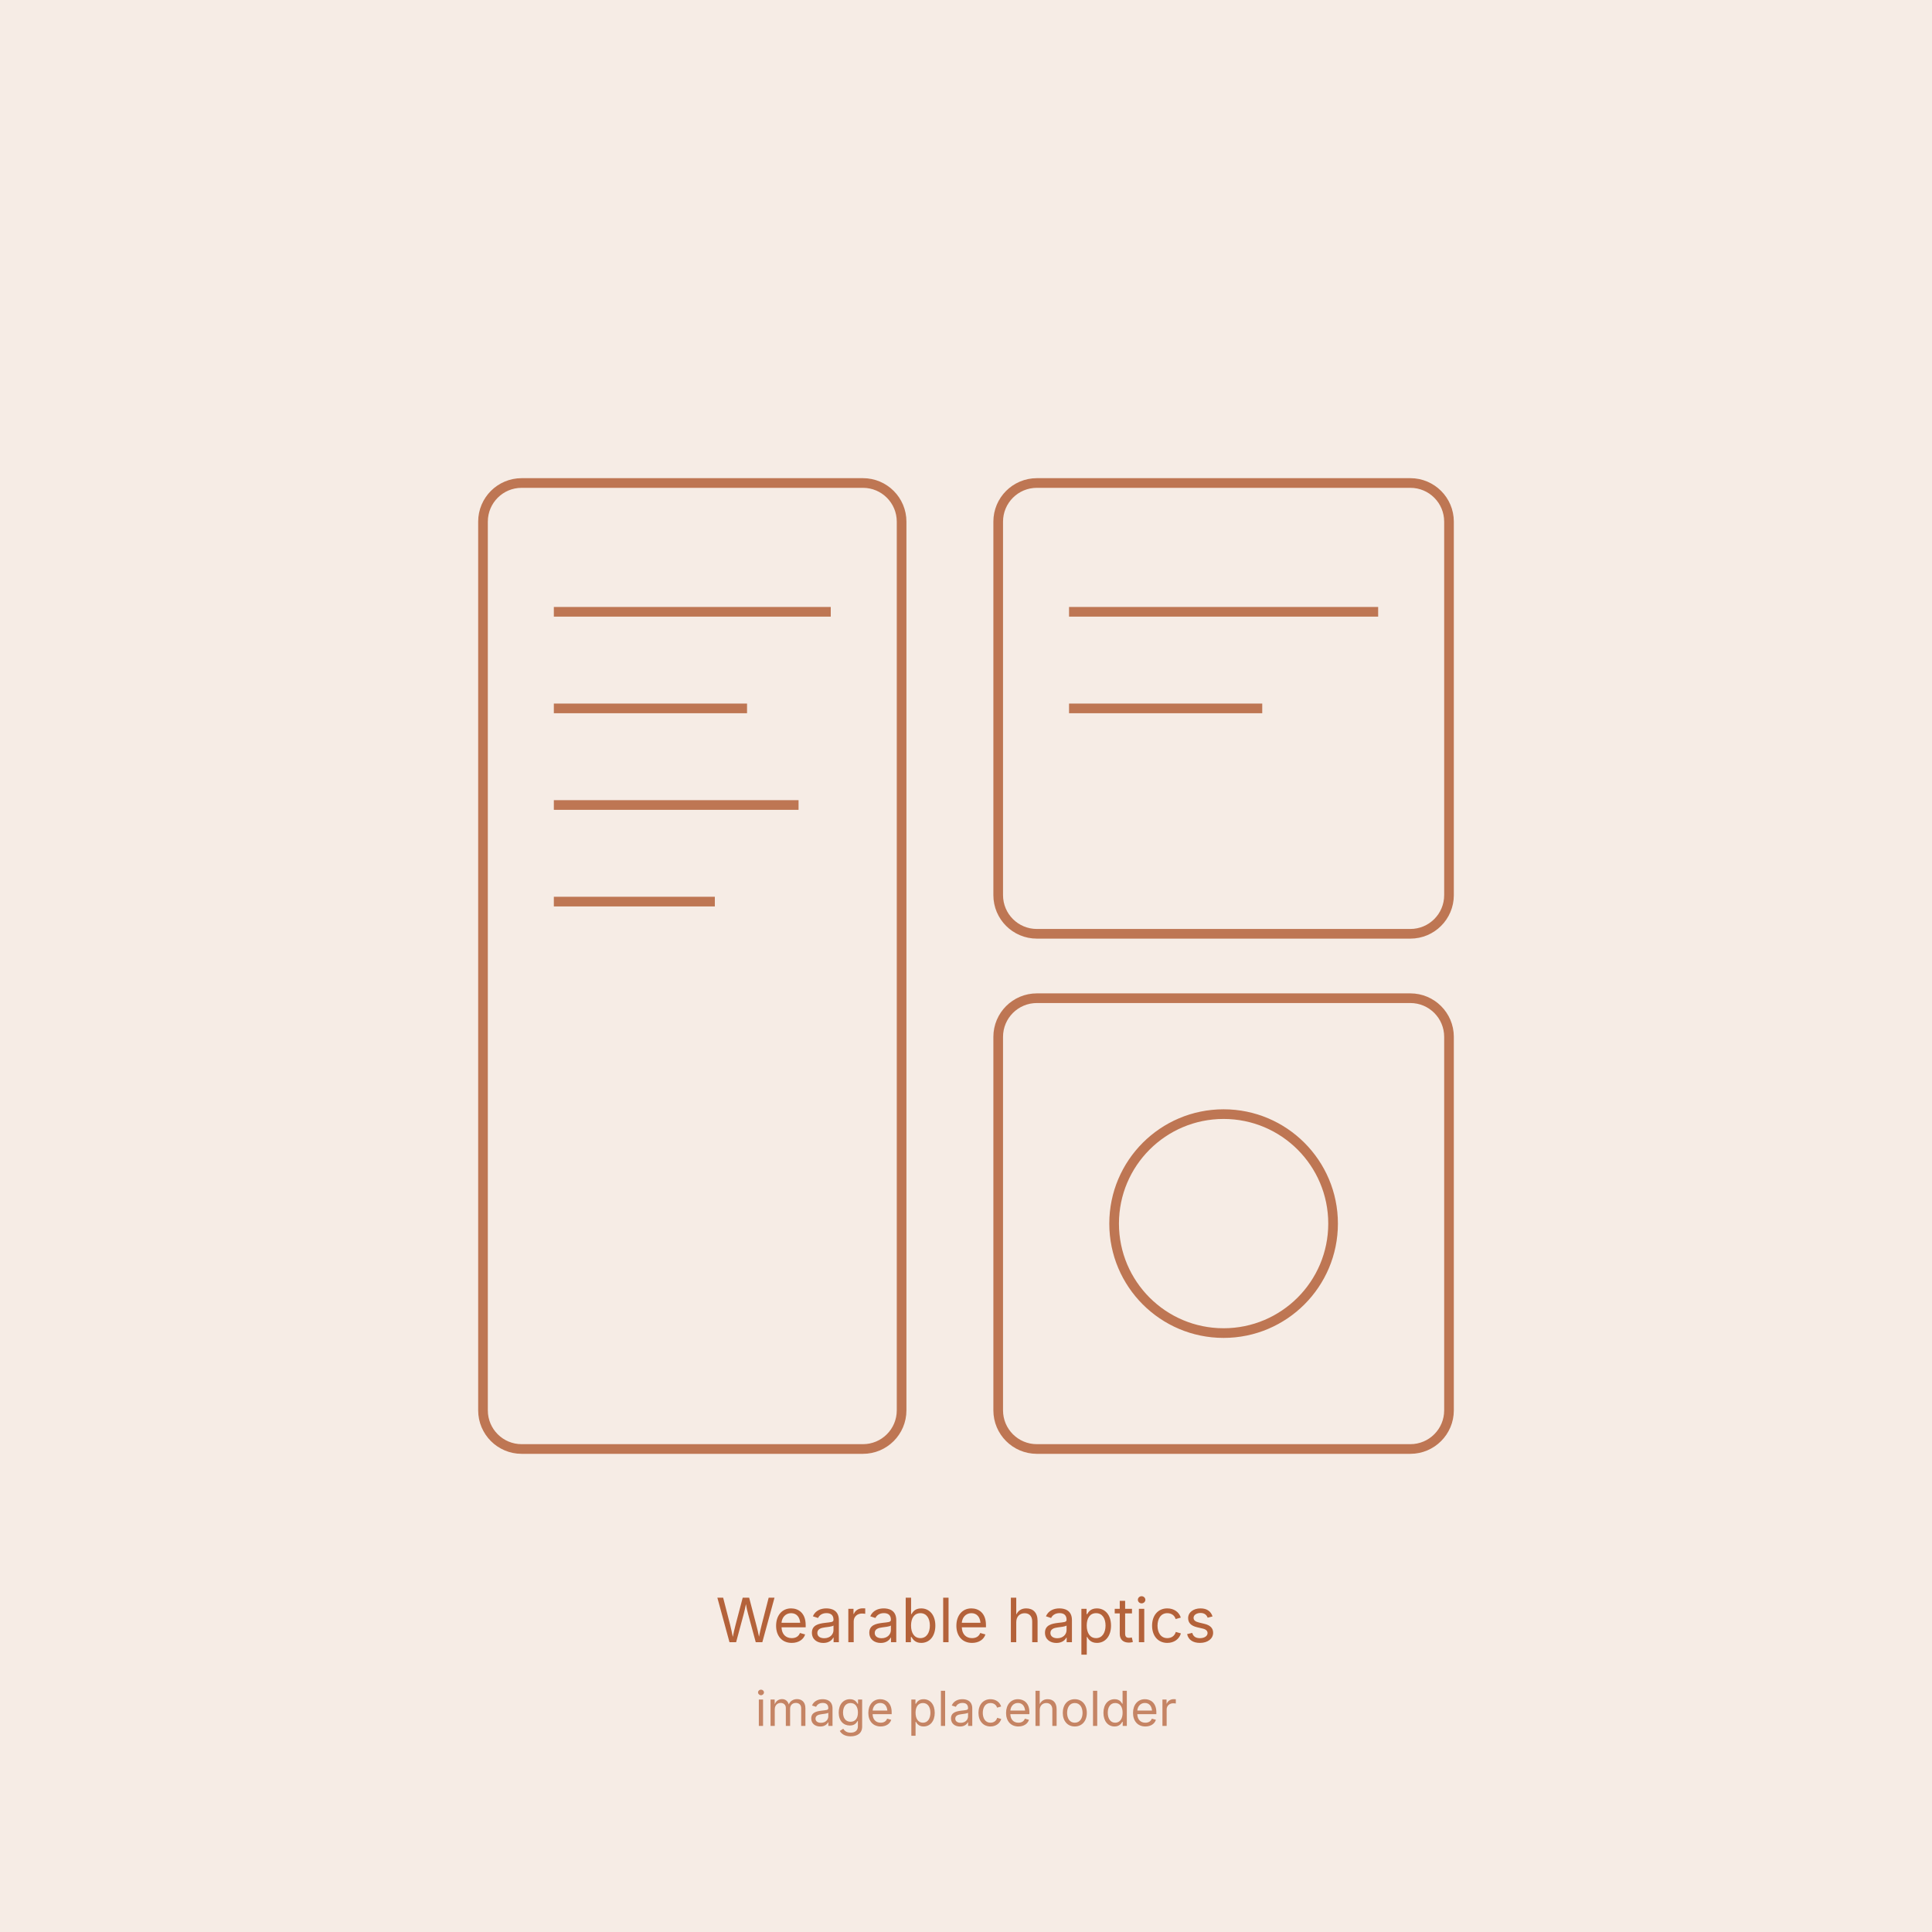
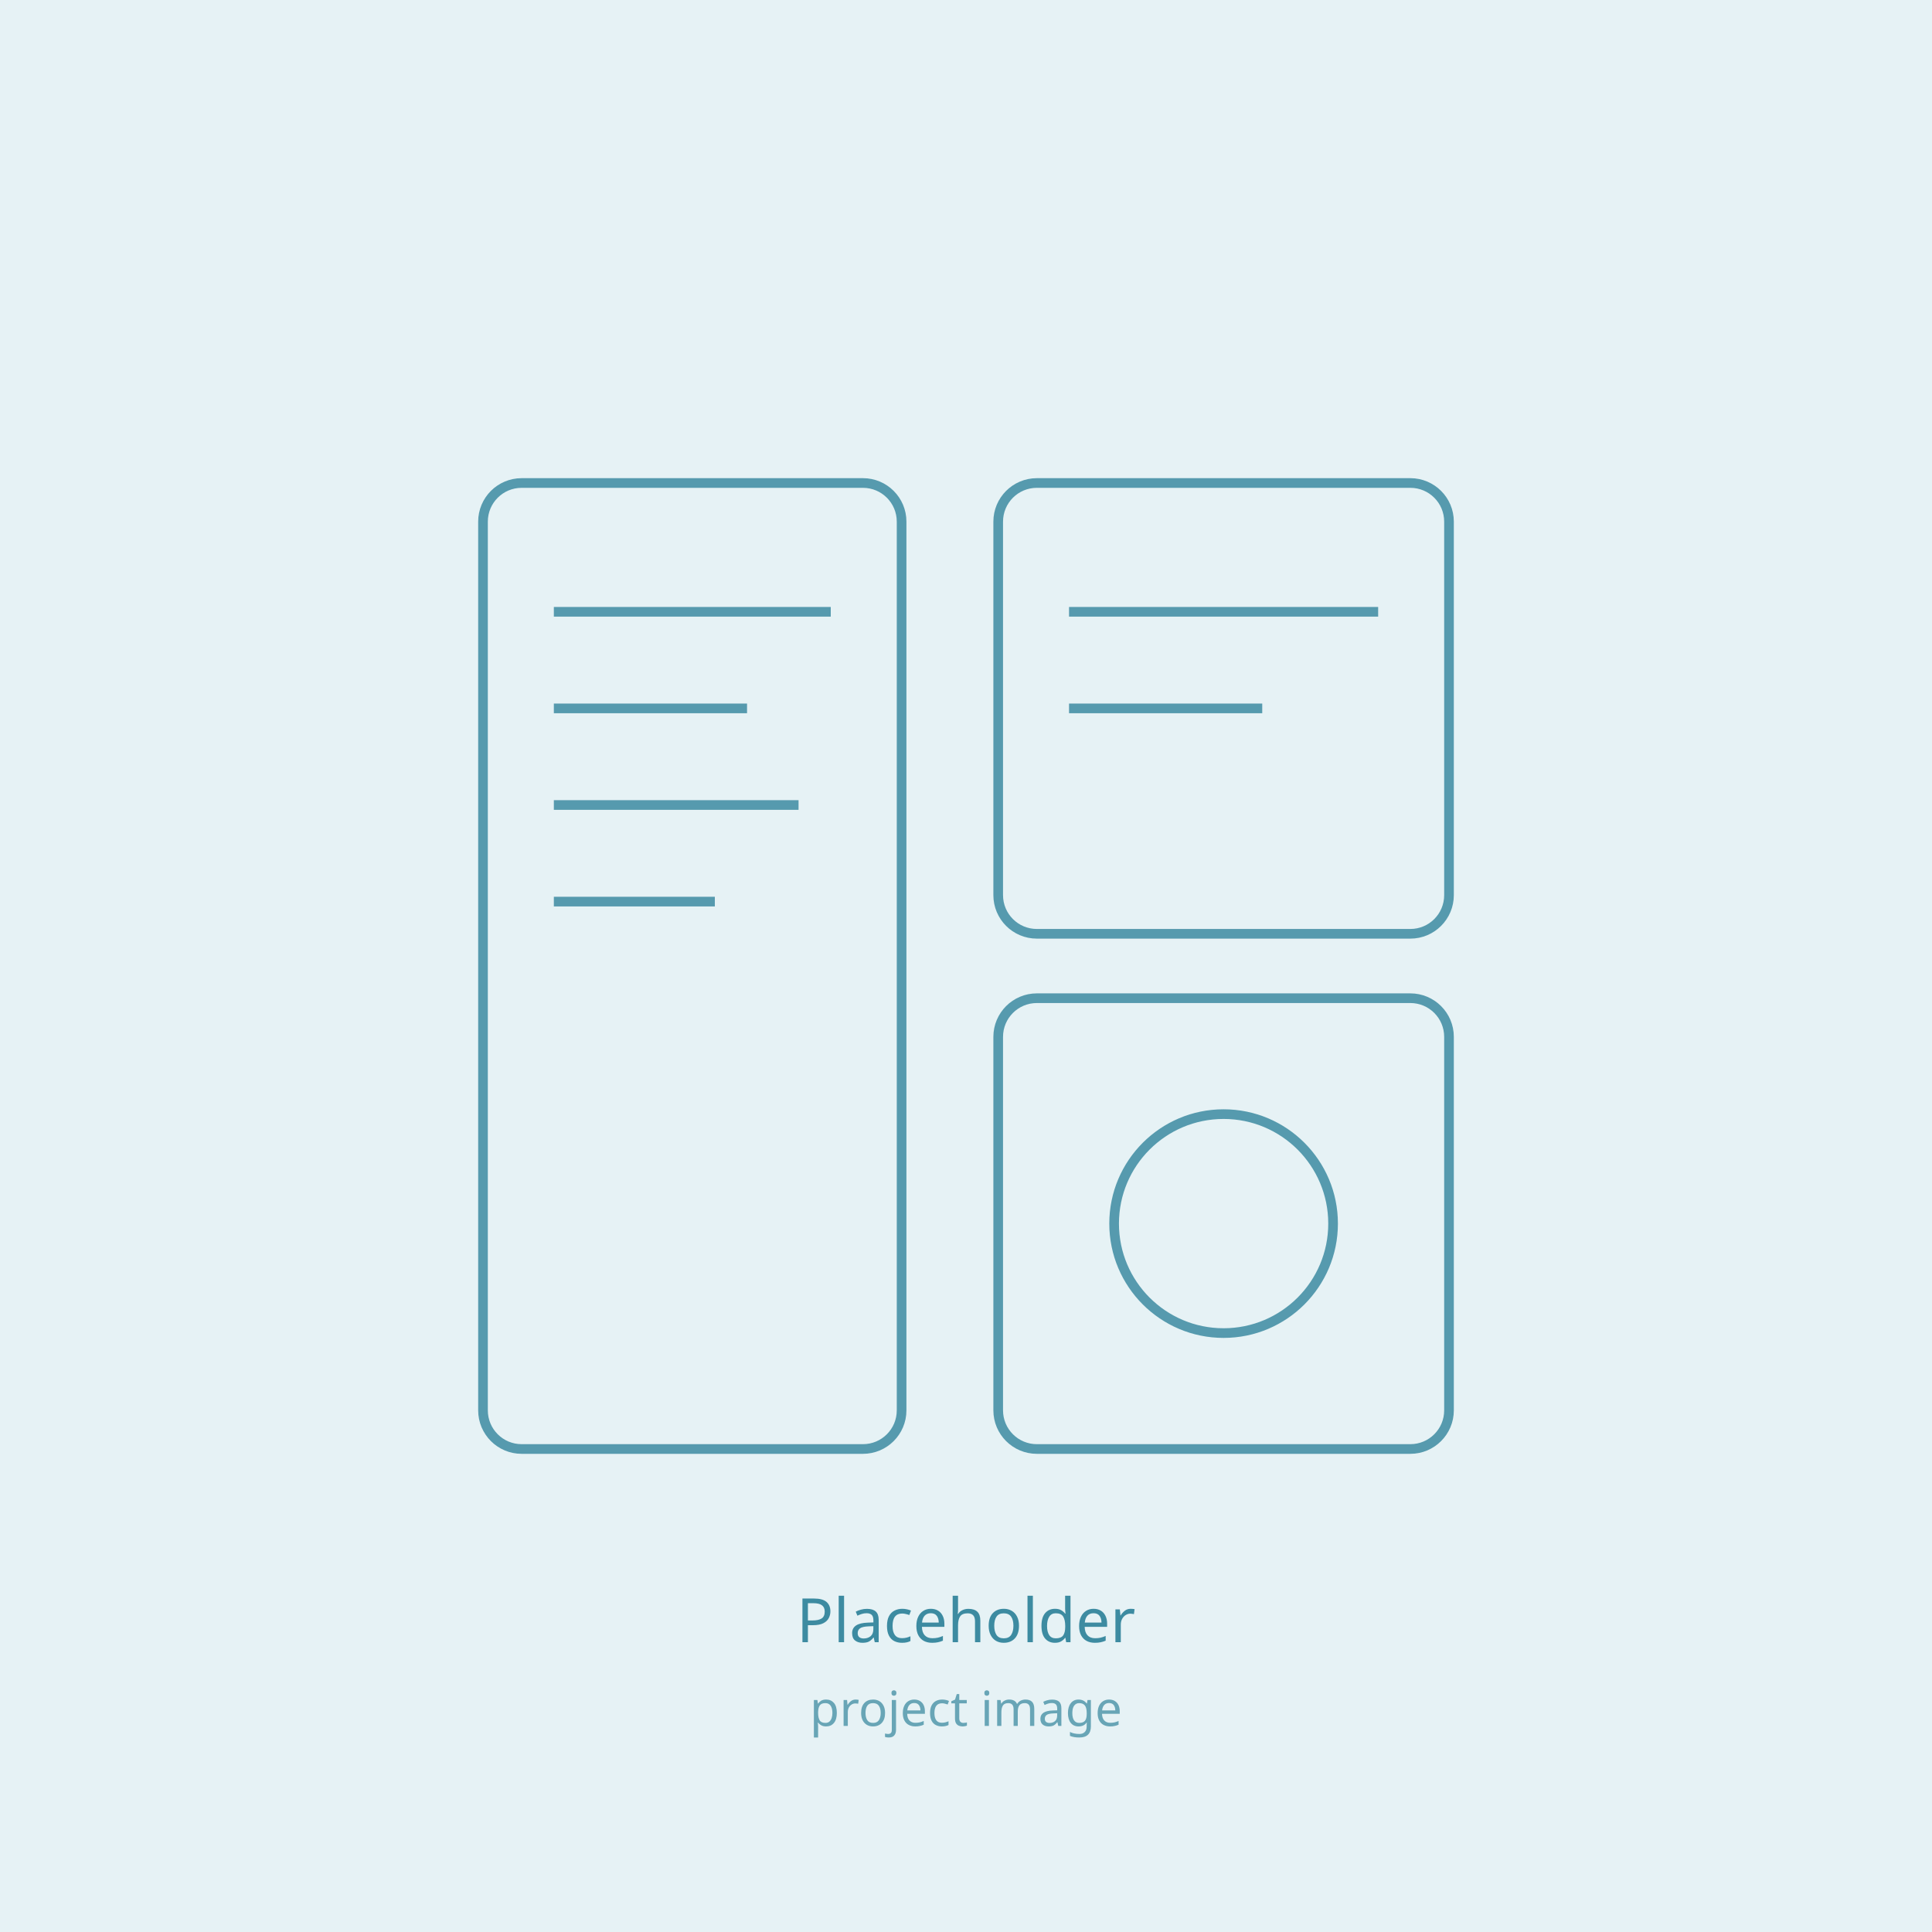
- <svg xmlns="http://www.w3.org/2000/svg" viewBox="0 0 600 600" role="img" aria-label="Wearable haptics placeholder image">
-   <rect width="600" height="600" fill="#f6ece5" />
-   <g fill="none" stroke="#b4623a" stroke-width="3" opacity=".85">
+ <svg xmlns="http://www.w3.org/2000/svg" viewBox="0 0 600 600" role="img" aria-label="Placeholder project image">
+   <rect width="600" height="600" fill="#e6f2f5" />
+   <g fill="none" stroke="#3d8ba1" stroke-width="3" opacity=".85">
    <rect x="150" y="150" width="130" height="300" rx="12" />
    <rect x="310" y="150" width="140" height="140" rx="12" />
    <rect x="310" y="310" width="140" height="140" rx="12" />
    <path d="M172 190h86M172 220h60M172 250h76M172 280h50" />
    <path d="M332 190h96M332 220h60" />
    <circle cx="380" cy="380" r="34" />
  </g>
-   <text x="300" y="510" text-anchor="middle" font-family="Inter, sans-serif" font-size="19" fill="#b4623a">Wearable haptics</text>
-   <text x="300" y="536" text-anchor="middle" font-family="Inter, sans-serif" font-size="15" fill="#b4623a" opacity=".75">image placeholder</text>
+   <text x="300" y="510" text-anchor="middle" font-family="system-ui, sans-serif" font-size="19" fill="#3d8ba1">Placeholder</text>
+   <text x="300" y="536" text-anchor="middle" font-family="system-ui, sans-serif" font-size="15" fill="#3d8ba1" opacity=".75">project image</text>
</svg>
